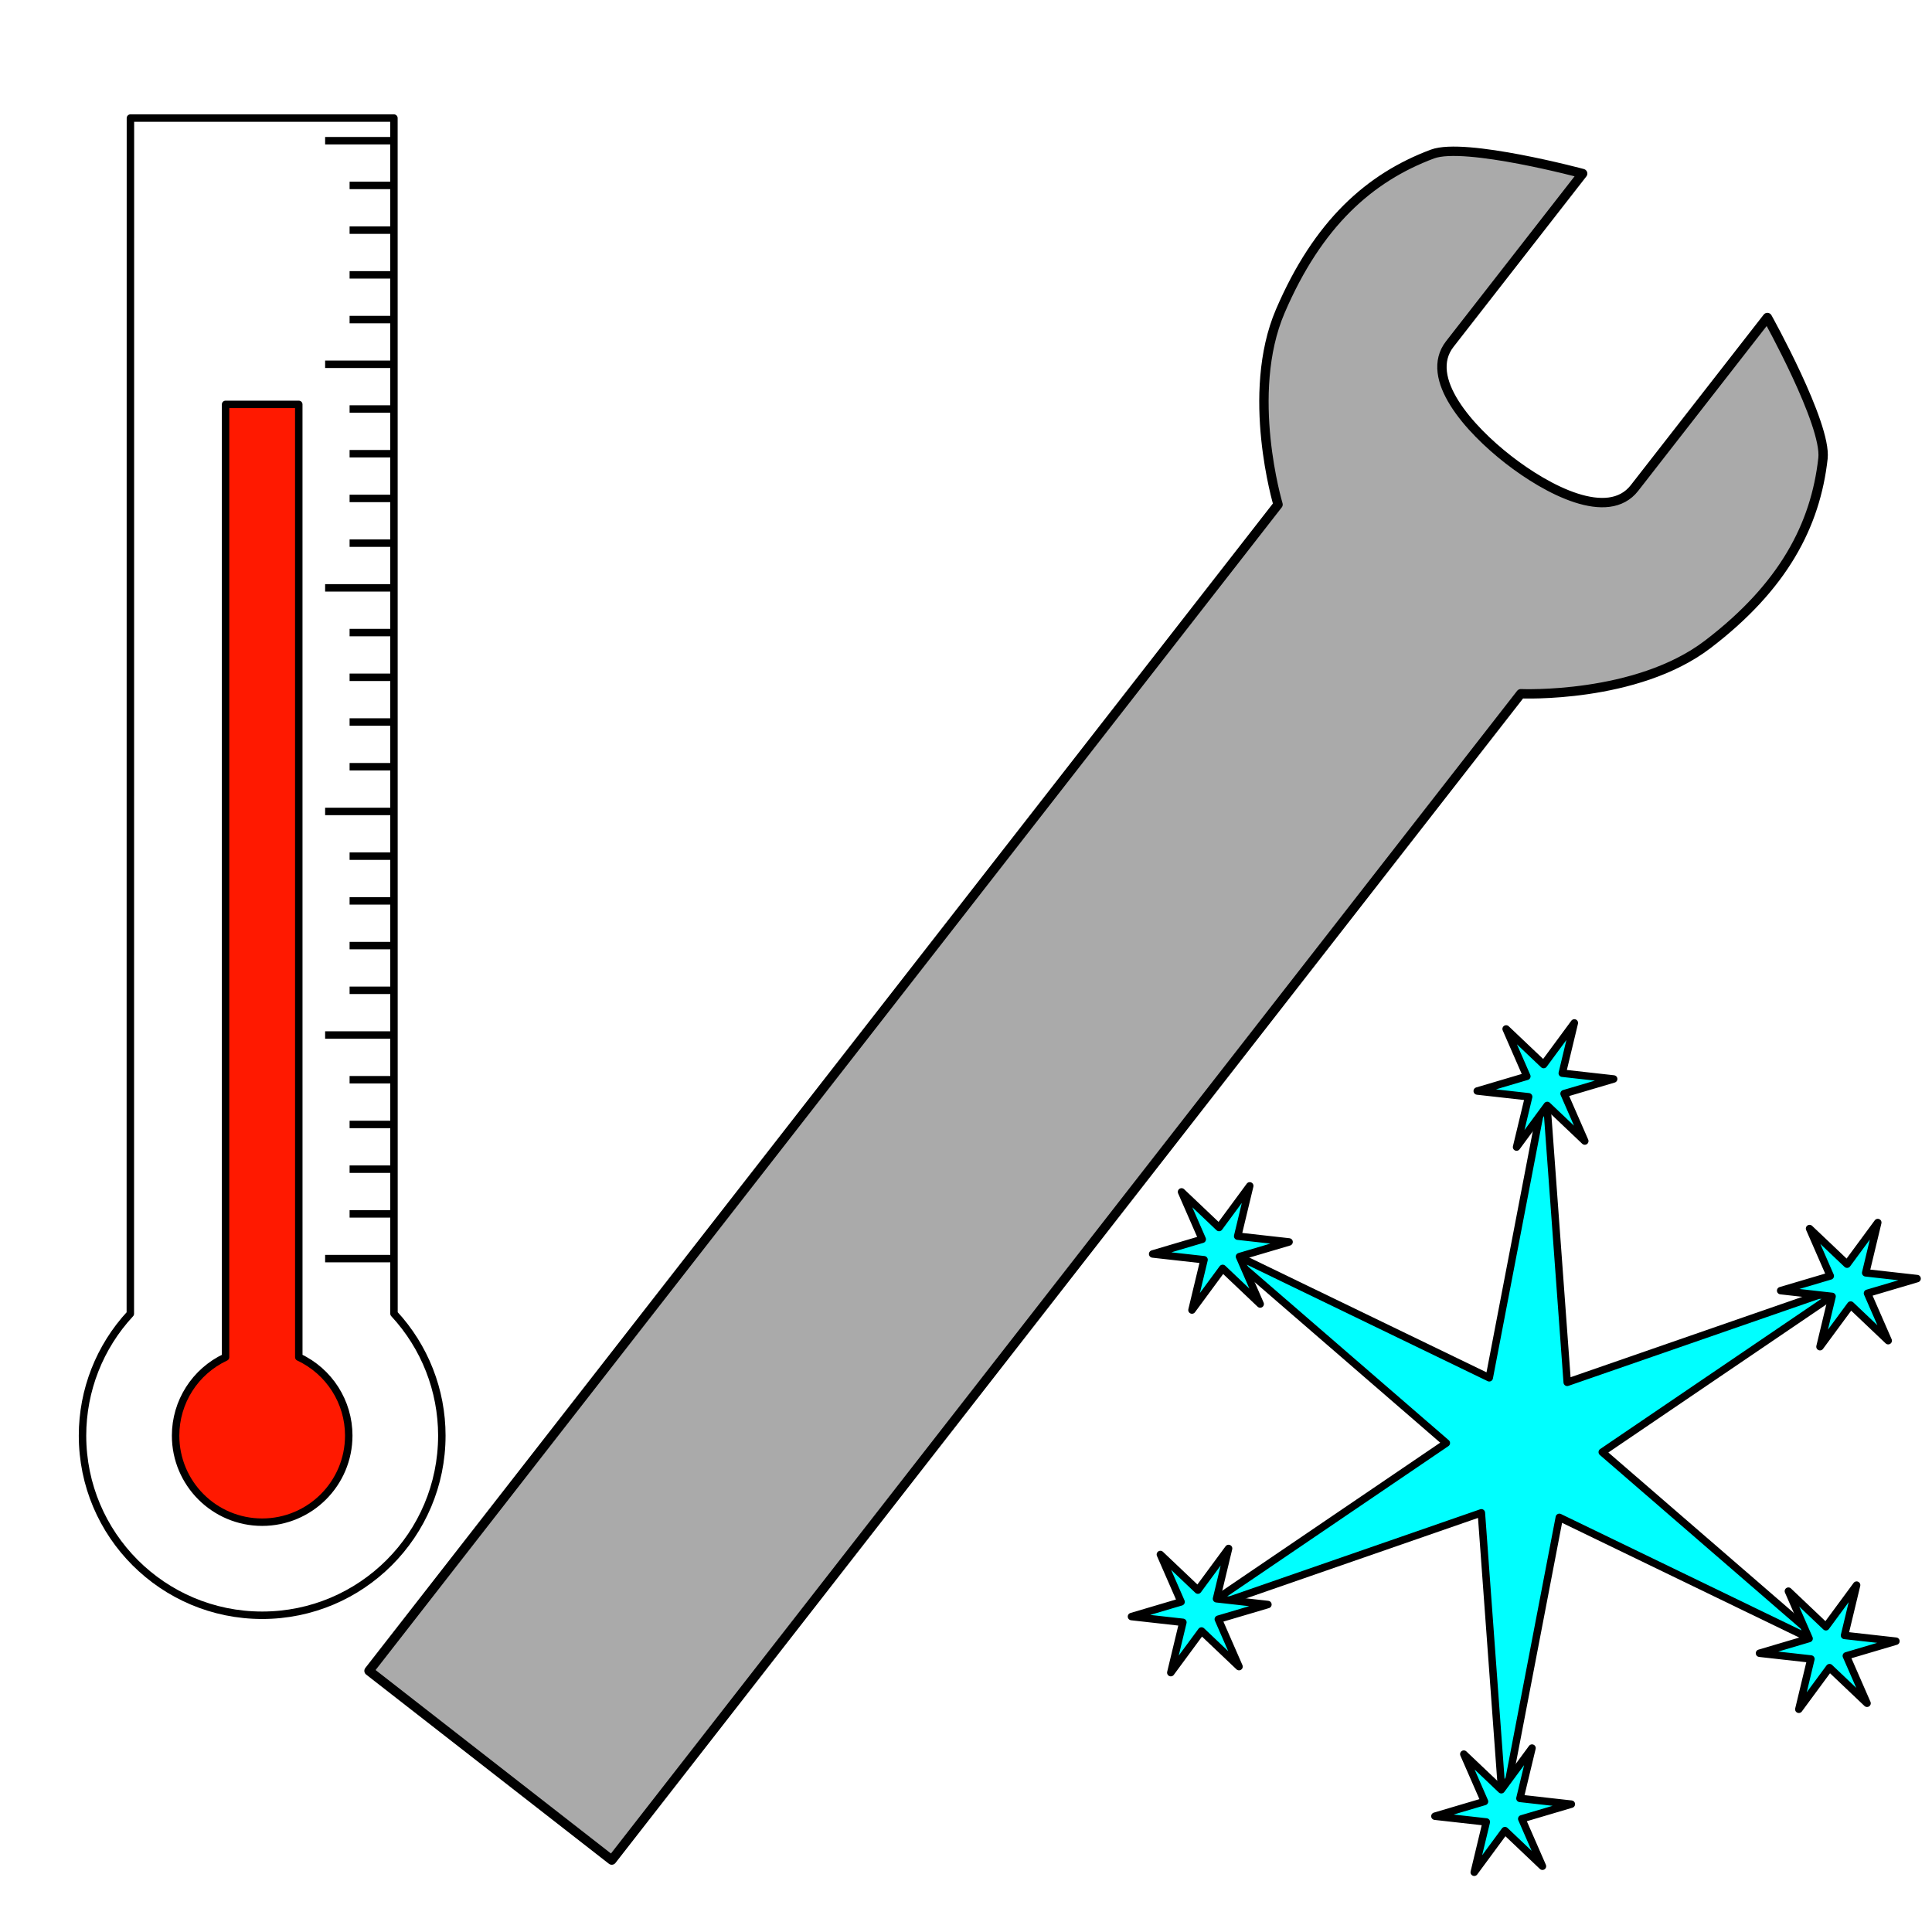
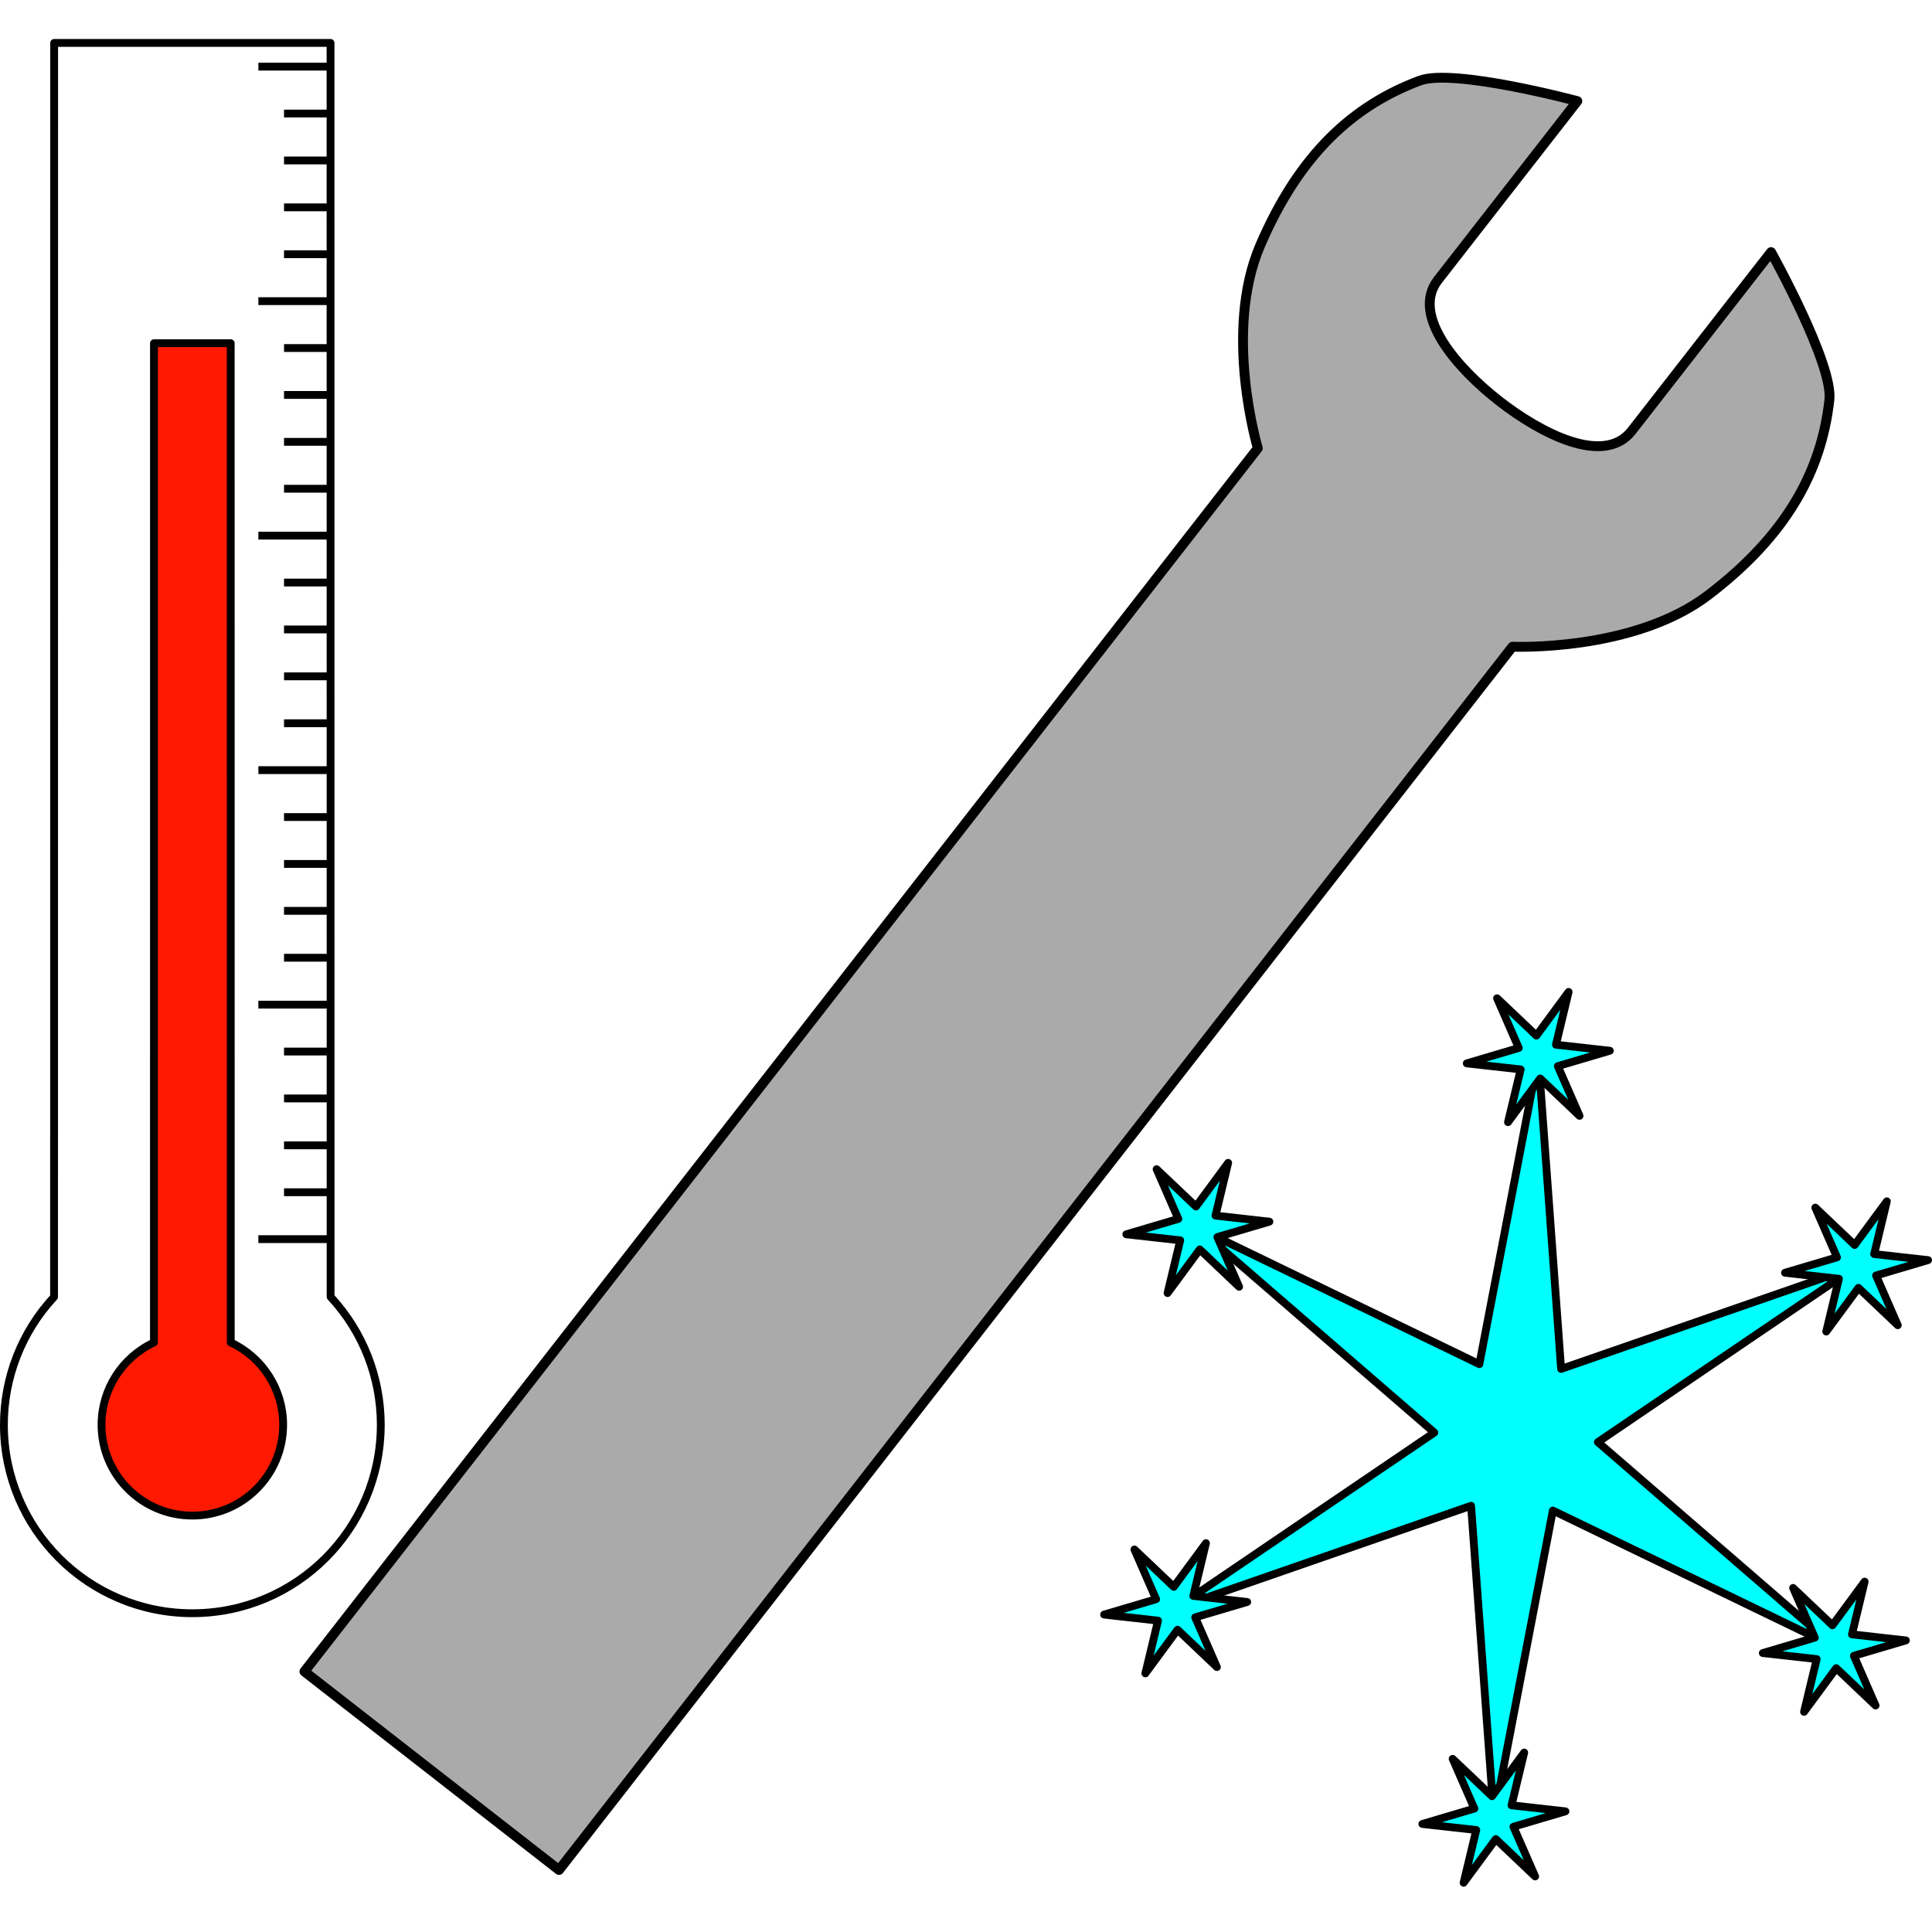
<svg xmlns="http://www.w3.org/2000/svg" width="73.162mm" height="73.162mm" viewBox="0 0 259.237 259.237" id="svg2" version="1.1">
  <defs id="defs4">
-         </defs>
+     </defs>
  <g id="layer1" transform="translate(-102.7165,-104.5201)">
-     <g id="g5026" transform="translate(-171.4286,-11.78571)">
-       <path transform="translate(102.7165,104.5201)" id="path4409" d="m 230.714,204.416 0,0 c 0,13.314 -10.793,24.107 -24.107,24.107 -13.314,0 -24.107,-10.793 -24.107,-24.107 0,-6.066 2.287,-11.909 6.417,-16.354 l 0.012,-160.432 0,0 35.357,0 0.008,160.42 c 4.131,4.449 6.421,10.296 6.421,16.366 z" style="opacity:1;fill:none;fill-opacity:1;fill-rule:nonzero;stroke:#000000;stroke-width:1;stroke-linecap:round;stroke-linejoin:round;stroke-miterlimit:4;stroke-dasharray:none;stroke-dashoffset:0;stroke-opacity:1" />
-       <path transform="translate(102.7165,104.5201)" id="path4417" d="m 218.224,204.416 0,0 c 0,6.416 -5.201,11.617 -11.617,11.617 -6.416,0 -11.617,-5.201 -11.617,-11.617 0,-4.512 2.613,-8.616 6.704,-10.526 l 0.003,-127.844 0,0 9.821,0 0.003,127.844 c 4.091,1.911 6.704,6.014 6.704,10.526 z" style="opacity:1;fill:#ff1900;fill-opacity:1;fill-rule:nonzero;stroke:#000000;stroke-width:1;stroke-linecap:round;stroke-linejoin:round;stroke-miterlimit:4;stroke-dasharray:none;stroke-dashoffset:0;stroke-opacity:1" />
+     <g id="g2915" transform="matrix(1.04884,0,0,1.04884,-16.10446,-15.96418)">
+       <g transform="translate(-171.4286,-11.78571)" id="g5026">
+         <path style="opacity:1;fill:none;fill-opacity:1;fill-rule:nonzero;stroke:#000000;stroke-width:1;stroke-linecap:round;stroke-linejoin:round;stroke-miterlimit:4;stroke-dasharray:none;stroke-dashoffset:0;stroke-opacity:1" d="m 230.714,204.416 v 0 c 0,13.314 -10.793,24.107 -24.107,24.107 -13.314,0 -24.107,-10.793 -24.107,-24.107 0,-6.066 2.287,-11.909 6.417,-16.354 l 0.012,-160.432 v 0 h 35.357 l 0.008,160.42 c 4.131,4.449 6.421,10.296 6.421,16.366 z" id="path4409" transform="translate(102.7165,104.5201)" />
+         <path style="opacity:1;fill:#ff1900;fill-opacity:1;fill-rule:nonzero;stroke:#000000;stroke-width:1;stroke-linecap:round;stroke-linejoin:round;stroke-miterlimit:4;stroke-dasharray:none;stroke-dashoffset:0;stroke-opacity:1" d="m 218.224,204.416 v 0 c 0,6.416 -5.201,11.617 -11.617,11.617 -6.416,0 -11.617,-5.201 -11.617,-11.617 0,-4.512 2.613,-8.616 6.704,-10.526 l 0.003,-127.844 v 0 h 9.821 l 0.003,127.844 c 4.091,1.911 6.704,6.014 6.704,10.526 z" id="path4417" transform="translate(102.7165,104.5201)" />
+       </g>
+       <path id="path4639" d="m 322.036,169.998 17.827,-22.873 c 0,0 7.976,14.296 7.462,18.906 -1.001,8.978 -5.31,17.197 -15.459,24.946 -9.587,7.32 -25.087,6.629 -25.087,6.629 L 184.805,354.105 152.231,328.716 274.205,172.218 c 0,0 -4.455,-14.861 0.302,-25.946 5.036,-11.734 11.954,-17.92 20.416,-21.083 4.345,-1.624 20.156,2.619 20.156,2.619 l -17.827,22.873 c -3.559,4.567 2.604,11.42 7.839,15.501 5.235,4.08 13.386,8.383 16.946,3.816 z" style="opacity:1;fill:#aaaaaa;fill-opacity:1;fill-rule:nonzero;stroke:#000000;stroke-width:1.257;stroke-linecap:round;stroke-linejoin:round;stroke-miterlimit:4;stroke-dasharray:none;stroke-dashoffset:0;stroke-opacity:1" />
+       <g transform="translate(12.74415,33.92857)" id="g5044">
+         <path style="opacity:1;fill:#00ffff;fill-opacity:1;fill-rule:nonzero;stroke:#000000;stroke-width:1;stroke-linecap:round;stroke-linejoin:round;stroke-miterlimit:4;stroke-dasharray:none;stroke-dashoffset:0;stroke-opacity:1" id="path5030" d="m 335.217,291.614 -36.013,-17.421 -7.542,39.288 -2.919,-39.898 -37.795,13.112 33.093,-22.477 -30.253,-26.175 36.013,17.421 7.542,-39.288 2.919,39.898 37.795,-13.112 -33.093,22.477 z" />
+         <path style="opacity:1;fill:#00ffff;fill-opacity:1;fill-rule:nonzero;stroke:#000000;stroke-width:1;stroke-linecap:round;stroke-linejoin:round;stroke-miterlimit:4;stroke-dasharray:none;stroke-dashoffset:0;stroke-opacity:1" id="path5032" d="m 340.493,299.137 -5.034,-4.779 -4.119,5.587 1.621,-6.749 -6.898,-0.773 6.656,-1.97 -2.779,-6.36 5.034,4.779 4.119,-5.587 -1.621,6.749 6.898,0.773 -6.656,1.97 z" />
+         <path d="m 296.939,321.004 -5.034,-4.779 -4.119,5.587 1.621,-6.749 -6.898,-0.773 6.656,-1.97 -2.779,-6.36 5.034,4.779 4.119,-5.587 -1.621,6.749 6.898,0.773 -6.656,1.97 z" id="path5034" style="opacity:1;fill:#00ffff;fill-opacity:1;fill-rule:nonzero;stroke:#000000;stroke-width:1;stroke-linecap:round;stroke-linejoin:round;stroke-miterlimit:4;stroke-dasharray:none;stroke-dashoffset:0;stroke-opacity:1" />
+         <path style="opacity:1;fill:#00ffff;fill-opacity:1;fill-rule:nonzero;stroke:#000000;stroke-width:1;stroke-linecap:round;stroke-linejoin:round;stroke-miterlimit:4;stroke-dasharray:none;stroke-dashoffset:0;stroke-opacity:1" id="path5036" d="m 256.225,294.218 -5.034,-4.779 -4.119,5.587 1.621,-6.749 -6.898,-0.773 6.656,-1.97 -2.779,-6.36 5.034,4.779 4.119,-5.587 -1.621,6.749 6.898,0.773 -6.656,1.97 z" />
+         <path d="m 259.065,245.565 -5.034,-4.779 -4.119,5.587 1.621,-6.749 -6.898,-0.773 6.656,-1.97 -2.779,-6.36 5.034,4.779 4.119,-5.587 -1.621,6.749 6.898,0.773 -6.656,1.97 z" id="path5038" style="opacity:1;fill:#00ffff;fill-opacity:1;fill-rule:nonzero;stroke:#000000;stroke-width:1;stroke-linecap:round;stroke-linejoin:round;stroke-miterlimit:4;stroke-dasharray:none;stroke-dashoffset:0;stroke-opacity:1" />
+         <path style="opacity:1;fill:#00ffff;fill-opacity:1;fill-rule:nonzero;stroke:#000000;stroke-width:1;stroke-linecap:round;stroke-linejoin:round;stroke-miterlimit:4;stroke-dasharray:none;stroke-dashoffset:0;stroke-opacity:1" id="path5040" d="m 302.619,223.699 -5.034,-4.779 -4.119,5.587 1.621,-6.749 -6.898,-0.773 6.656,-1.97 -2.779,-6.36 5.034,4.779 4.119,-5.587 -1.621,6.749 6.898,0.773 -6.656,1.97 z" />
+         <path d="m 343.333,250.484 -5.034,-4.779 -4.119,5.587 1.621,-6.749 -6.898,-0.773 6.656,-1.97 -2.779,-6.36 5.034,4.779 4.119,-5.587 -1.621,6.749 6.898,0.773 -6.656,1.97 z" id="path5042" style="opacity:1;fill:#00ffff;fill-opacity:1;fill-rule:nonzero;stroke:#000000;stroke-width:1;stroke-linecap:round;stroke-linejoin:round;stroke-miterlimit:4;stroke-dasharray:none;stroke-dashoffset:0;stroke-opacity:1" />
+       </g>
+       <path id="path5053" d="m 155.578,213.4 h -9.236" style="fill:none;fill-rule:evenodd;stroke:#000000;stroke-width:1px;stroke-linecap:butt;stroke-linejoin:miter;stroke-opacity:1" />
+       <path style="fill:none;fill-rule:evenodd;stroke:#000000;stroke-width:1px;stroke-linecap:butt;stroke-linejoin:miter;stroke-opacity:1" d="m 155.578,207.4 h -5.953" id="path5061" />
+       <path id="path5065" d="m 155.578,201.4 h -5.953" style="fill:none;fill-rule:evenodd;stroke:#000000;stroke-width:1px;stroke-linecap:butt;stroke-linejoin:miter;stroke-opacity:1" />
+       <path style="fill:none;fill-rule:evenodd;stroke:#000000;stroke-width:1px;stroke-linecap:butt;stroke-linejoin:miter;stroke-opacity:1" d="m 155.578,195.4 h -5.953" id="path5069" />
+       <path id="path5073" d="m 155.578,189.4 h -5.953" style="fill:none;fill-rule:evenodd;stroke:#000000;stroke-width:1px;stroke-linecap:butt;stroke-linejoin:miter;stroke-opacity:1" />
+       <path style="fill:none;fill-rule:evenodd;stroke:#000000;stroke-width:1px;stroke-linecap:butt;stroke-linejoin:miter;stroke-opacity:1" d="m 155.578,243.4 h -9.236" id="path5077" />
+       <path id="path5081" d="m 155.578,237.4 h -5.953" style="fill:none;fill-rule:evenodd;stroke:#000000;stroke-width:1px;stroke-linecap:butt;stroke-linejoin:miter;stroke-opacity:1" />
+       <path style="fill:none;fill-rule:evenodd;stroke:#000000;stroke-width:1px;stroke-linecap:butt;stroke-linejoin:miter;stroke-opacity:1" d="m 155.578,231.4 h -5.953" id="path5085" />
+       <path id="path5089" d="m 155.578,225.4 h -5.953" style="fill:none;fill-rule:evenodd;stroke:#000000;stroke-width:1px;stroke-linecap:butt;stroke-linejoin:miter;stroke-opacity:1" />
+       <path style="fill:none;fill-rule:evenodd;stroke:#000000;stroke-width:1px;stroke-linecap:butt;stroke-linejoin:miter;stroke-opacity:1" d="m 155.578,219.4 h -5.953" id="path5093" />
+       <path id="path5097" d="m 155.578,273.4 h -9.236" style="fill:none;fill-rule:evenodd;stroke:#000000;stroke-width:1px;stroke-linecap:butt;stroke-linejoin:miter;stroke-opacity:1" />
+       <path style="fill:none;fill-rule:evenodd;stroke:#000000;stroke-width:1px;stroke-linecap:butt;stroke-linejoin:miter;stroke-opacity:1" d="m 155.578,267.4 h -5.953" id="path5101" />
+       <path id="path5105" d="m 155.578,261.4 h -5.953" style="fill:none;fill-rule:evenodd;stroke:#000000;stroke-width:1px;stroke-linecap:butt;stroke-linejoin:miter;stroke-opacity:1" />
+       <path style="fill:none;fill-rule:evenodd;stroke:#000000;stroke-width:1px;stroke-linecap:butt;stroke-linejoin:miter;stroke-opacity:1" d="m 155.578,255.4 h -5.953" id="path5109" />
+       <path id="path5113" d="m 155.578,249.4 h -5.953" style="fill:none;fill-rule:evenodd;stroke:#000000;stroke-width:1px;stroke-linecap:butt;stroke-linejoin:miter;stroke-opacity:1" />
+       <path style="fill:none;fill-rule:evenodd;stroke:#000000;stroke-width:1px;stroke-linecap:butt;stroke-linejoin:miter;stroke-opacity:1" d="m 155.578,183.4 h -9.236" id="path5117" />
+       <path id="path5121" d="m 155.578,177.4 h -5.953" style="fill:none;fill-rule:evenodd;stroke:#000000;stroke-width:1px;stroke-linecap:butt;stroke-linejoin:miter;stroke-opacity:1" />
+       <path style="fill:none;fill-rule:evenodd;stroke:#000000;stroke-width:1px;stroke-linecap:butt;stroke-linejoin:miter;stroke-opacity:1" d="m 155.578,171.4 h -5.953" id="path5125" />
+       <path id="path5129" d="m 155.578,165.4 h -5.953" style="fill:none;fill-rule:evenodd;stroke:#000000;stroke-width:1px;stroke-linecap:butt;stroke-linejoin:miter;stroke-opacity:1" />
+       <path style="fill:none;fill-rule:evenodd;stroke:#000000;stroke-width:1px;stroke-linecap:butt;stroke-linejoin:miter;stroke-opacity:1" d="m 155.578,159.4 h -5.953" id="path5133" />
+       <path id="path5137" d="m 155.578,153.4 h -9.236" style="fill:none;fill-rule:evenodd;stroke:#000000;stroke-width:1px;stroke-linecap:butt;stroke-linejoin:miter;stroke-opacity:1" />
+       <path style="fill:none;fill-rule:evenodd;stroke:#000000;stroke-width:1px;stroke-linecap:butt;stroke-linejoin:miter;stroke-opacity:1" d="m 155.578,147.4 h -5.953" id="path5141" />
+       <path id="path5145" d="m 155.578,141.4 h -5.953" style="fill:none;fill-rule:evenodd;stroke:#000000;stroke-width:1px;stroke-linecap:butt;stroke-linejoin:miter;stroke-opacity:1" />
+       <path style="fill:none;fill-rule:evenodd;stroke:#000000;stroke-width:1px;stroke-linecap:butt;stroke-linejoin:miter;stroke-opacity:1" d="m 155.578,135.4 h -5.953" id="path5149" />
+       <path id="path5153" d="m 155.578,129.4 h -5.953" style="fill:none;fill-rule:evenodd;stroke:#000000;stroke-width:1px;stroke-linecap:butt;stroke-linejoin:miter;stroke-opacity:1" />
+       <path style="fill:none;fill-rule:evenodd;stroke:#000000;stroke-width:1px;stroke-linecap:butt;stroke-linejoin:miter;stroke-opacity:1" d="m 155.578,123.4 h -9.236" id="path5157" />
    </g>
-     <path style="opacity:1;fill:#aaaaaa;fill-opacity:1;fill-rule:nonzero;stroke:#000000;stroke-width:1.257;stroke-linecap:round;stroke-linejoin:round;stroke-miterlimit:4;stroke-dasharray:none;stroke-dashoffset:0;stroke-opacity:1" d="m 322.036,169.998 17.827,-22.873 c 0,0 7.976,14.296 7.462,18.906 -1.001,8.978 -5.31,17.197 -15.459,24.946 -9.587,7.32 -25.087,6.629 -25.087,6.629 L 184.805,354.105 152.231,328.716 274.205,172.218 c 0,0 -4.455,-14.861 0.302,-25.946 5.036,-11.734 11.954,-17.92 20.416,-21.083 4.345,-1.624 20.156,2.619 20.156,2.619 l -17.827,22.873 c -3.559,4.567 2.604,11.42 7.839,15.501 5.235,4.08 13.386,8.383 16.946,3.816 z" id="path4639" />
-     <g id="g5044" transform="translate(12.74415,33.92857)">
-       <path d="m 335.217,291.614 -36.013,-17.421 -7.542,39.288 -2.919,-39.898 -37.795,13.112 33.093,-22.477 -30.253,-26.175 36.013,17.421 7.542,-39.288 2.919,39.898 37.795,-13.112 -33.093,22.477 z" id="path5030" style="opacity:1;fill:#00ffff;fill-opacity:1;fill-rule:nonzero;stroke:#000000;stroke-width:1;stroke-linecap:round;stroke-linejoin:round;stroke-miterlimit:4;stroke-dasharray:none;stroke-dashoffset:0;stroke-opacity:1" />
-       <path d="m 340.493,299.137 -5.034,-4.779 -4.119,5.587 1.621,-6.749 -6.898,-0.773 6.656,-1.97 -2.779,-6.36 5.034,4.779 4.119,-5.587 -1.621,6.749 6.898,0.773 -6.656,1.97 z" id="path5032" style="opacity:1;fill:#00ffff;fill-opacity:1;fill-rule:nonzero;stroke:#000000;stroke-width:1;stroke-linecap:round;stroke-linejoin:round;stroke-miterlimit:4;stroke-dasharray:none;stroke-dashoffset:0;stroke-opacity:1" />
-       <path style="opacity:1;fill:#00ffff;fill-opacity:1;fill-rule:nonzero;stroke:#000000;stroke-width:1;stroke-linecap:round;stroke-linejoin:round;stroke-miterlimit:4;stroke-dasharray:none;stroke-dashoffset:0;stroke-opacity:1" id="path5034" d="m 296.939,321.004 -5.034,-4.779 -4.119,5.587 1.621,-6.749 -6.898,-0.773 6.656,-1.97 -2.779,-6.36 5.034,4.779 4.119,-5.587 -1.621,6.749 6.898,0.773 -6.656,1.97 z" />
-       <path d="m 256.225,294.218 -5.034,-4.779 -4.119,5.587 1.621,-6.749 -6.898,-0.773 6.656,-1.97 -2.779,-6.36 5.034,4.779 4.119,-5.587 -1.621,6.749 6.898,0.773 -6.656,1.97 z" id="path5036" style="opacity:1;fill:#00ffff;fill-opacity:1;fill-rule:nonzero;stroke:#000000;stroke-width:1;stroke-linecap:round;stroke-linejoin:round;stroke-miterlimit:4;stroke-dasharray:none;stroke-dashoffset:0;stroke-opacity:1" />
-       <path style="opacity:1;fill:#00ffff;fill-opacity:1;fill-rule:nonzero;stroke:#000000;stroke-width:1;stroke-linecap:round;stroke-linejoin:round;stroke-miterlimit:4;stroke-dasharray:none;stroke-dashoffset:0;stroke-opacity:1" id="path5038" d="m 259.065,245.565 -5.034,-4.779 -4.119,5.587 1.621,-6.749 -6.898,-0.773 6.656,-1.97 -2.779,-6.36 5.034,4.779 4.119,-5.587 -1.621,6.749 6.898,0.773 -6.656,1.97 z" />
-       <path d="m 302.619,223.699 -5.034,-4.779 -4.119,5.587 1.621,-6.749 -6.898,-0.773 6.656,-1.97 -2.779,-6.36 5.034,4.779 4.119,-5.587 -1.621,6.749 6.898,0.773 -6.656,1.97 z" id="path5040" style="opacity:1;fill:#00ffff;fill-opacity:1;fill-rule:nonzero;stroke:#000000;stroke-width:1;stroke-linecap:round;stroke-linejoin:round;stroke-miterlimit:4;stroke-dasharray:none;stroke-dashoffset:0;stroke-opacity:1" />
-       <path style="opacity:1;fill:#00ffff;fill-opacity:1;fill-rule:nonzero;stroke:#000000;stroke-width:1;stroke-linecap:round;stroke-linejoin:round;stroke-miterlimit:4;stroke-dasharray:none;stroke-dashoffset:0;stroke-opacity:1" id="path5042" d="m 343.333,250.484 -5.034,-4.779 -4.119,5.587 1.621,-6.749 -6.898,-0.773 6.656,-1.97 -2.779,-6.36 5.034,4.779 4.119,-5.587 -1.621,6.749 6.898,0.773 -6.656,1.97 z" />
-     </g>
-     <path style="fill:none;fill-rule:evenodd;stroke:#000000;stroke-width:1px;stroke-linecap:butt;stroke-linejoin:miter;stroke-opacity:1" d="m 155.578,213.4 -9.236,0" id="path5053" />
-     <path id="path5061" d="m 155.578,207.4 -5.953,0" style="fill:none;fill-rule:evenodd;stroke:#000000;stroke-width:1px;stroke-linecap:butt;stroke-linejoin:miter;stroke-opacity:1" />
-     <path style="fill:none;fill-rule:evenodd;stroke:#000000;stroke-width:1px;stroke-linecap:butt;stroke-linejoin:miter;stroke-opacity:1" d="m 155.578,201.4 -5.953,0" id="path5065" />
-     <path id="path5069" d="m 155.578,195.4 -5.953,0" style="fill:none;fill-rule:evenodd;stroke:#000000;stroke-width:1px;stroke-linecap:butt;stroke-linejoin:miter;stroke-opacity:1" />
-     <path style="fill:none;fill-rule:evenodd;stroke:#000000;stroke-width:1px;stroke-linecap:butt;stroke-linejoin:miter;stroke-opacity:1" d="m 155.578,189.4 -5.953,0" id="path5073" />
-     <path id="path5077" d="m 155.578,243.4 -9.236,0" style="fill:none;fill-rule:evenodd;stroke:#000000;stroke-width:1px;stroke-linecap:butt;stroke-linejoin:miter;stroke-opacity:1" />
-     <path style="fill:none;fill-rule:evenodd;stroke:#000000;stroke-width:1px;stroke-linecap:butt;stroke-linejoin:miter;stroke-opacity:1" d="m 155.578,237.4 -5.953,0" id="path5081" />
-     <path id="path5085" d="m 155.578,231.4 -5.953,0" style="fill:none;fill-rule:evenodd;stroke:#000000;stroke-width:1px;stroke-linecap:butt;stroke-linejoin:miter;stroke-opacity:1" />
-     <path style="fill:none;fill-rule:evenodd;stroke:#000000;stroke-width:1px;stroke-linecap:butt;stroke-linejoin:miter;stroke-opacity:1" d="m 155.578,225.4 -5.953,0" id="path5089" />
-     <path id="path5093" d="m 155.578,219.4 -5.953,0" style="fill:none;fill-rule:evenodd;stroke:#000000;stroke-width:1px;stroke-linecap:butt;stroke-linejoin:miter;stroke-opacity:1" />
-     <path style="fill:none;fill-rule:evenodd;stroke:#000000;stroke-width:1px;stroke-linecap:butt;stroke-linejoin:miter;stroke-opacity:1" d="m 155.578,273.4 -9.236,0" id="path5097" />
-     <path id="path5101" d="m 155.578,267.4 -5.953,0" style="fill:none;fill-rule:evenodd;stroke:#000000;stroke-width:1px;stroke-linecap:butt;stroke-linejoin:miter;stroke-opacity:1" />
-     <path style="fill:none;fill-rule:evenodd;stroke:#000000;stroke-width:1px;stroke-linecap:butt;stroke-linejoin:miter;stroke-opacity:1" d="m 155.578,261.4 -5.953,0" id="path5105" />
-     <path id="path5109" d="m 155.578,255.4 -5.953,0" style="fill:none;fill-rule:evenodd;stroke:#000000;stroke-width:1px;stroke-linecap:butt;stroke-linejoin:miter;stroke-opacity:1" />
-     <path style="fill:none;fill-rule:evenodd;stroke:#000000;stroke-width:1px;stroke-linecap:butt;stroke-linejoin:miter;stroke-opacity:1" d="m 155.578,249.4 -5.953,0" id="path5113" />
-     <path id="path5117" d="m 155.578,183.4 -9.236,0" style="fill:none;fill-rule:evenodd;stroke:#000000;stroke-width:1px;stroke-linecap:butt;stroke-linejoin:miter;stroke-opacity:1" />
-     <path style="fill:none;fill-rule:evenodd;stroke:#000000;stroke-width:1px;stroke-linecap:butt;stroke-linejoin:miter;stroke-opacity:1" d="m 155.578,177.4 -5.953,0" id="path5121" />
-     <path id="path5125" d="m 155.578,171.4 -5.953,0" style="fill:none;fill-rule:evenodd;stroke:#000000;stroke-width:1px;stroke-linecap:butt;stroke-linejoin:miter;stroke-opacity:1" />
-     <path style="fill:none;fill-rule:evenodd;stroke:#000000;stroke-width:1px;stroke-linecap:butt;stroke-linejoin:miter;stroke-opacity:1" d="m 155.578,165.4 -5.953,0" id="path5129" />
-     <path id="path5133" d="m 155.578,159.4 -5.953,0" style="fill:none;fill-rule:evenodd;stroke:#000000;stroke-width:1px;stroke-linecap:butt;stroke-linejoin:miter;stroke-opacity:1" />
-     <path style="fill:none;fill-rule:evenodd;stroke:#000000;stroke-width:1px;stroke-linecap:butt;stroke-linejoin:miter;stroke-opacity:1" d="m 155.578,153.4 -9.236,0" id="path5137" />
-     <path id="path5141" d="m 155.578,147.4 -5.953,0" style="fill:none;fill-rule:evenodd;stroke:#000000;stroke-width:1px;stroke-linecap:butt;stroke-linejoin:miter;stroke-opacity:1" />
-     <path style="fill:none;fill-rule:evenodd;stroke:#000000;stroke-width:1px;stroke-linecap:butt;stroke-linejoin:miter;stroke-opacity:1" d="m 155.578,141.4 -5.953,0" id="path5145" />
-     <path id="path5149" d="m 155.578,135.4 -5.953,0" style="fill:none;fill-rule:evenodd;stroke:#000000;stroke-width:1px;stroke-linecap:butt;stroke-linejoin:miter;stroke-opacity:1" />
-     <path style="fill:none;fill-rule:evenodd;stroke:#000000;stroke-width:1px;stroke-linecap:butt;stroke-linejoin:miter;stroke-opacity:1" d="m 155.578,129.4 -5.953,0" id="path5153" />
-     <path id="path5157" d="m 155.578,123.4 -9.236,0" style="fill:none;fill-rule:evenodd;stroke:#000000;stroke-width:1px;stroke-linecap:butt;stroke-linejoin:miter;stroke-opacity:1" />
  </g>
</svg>
